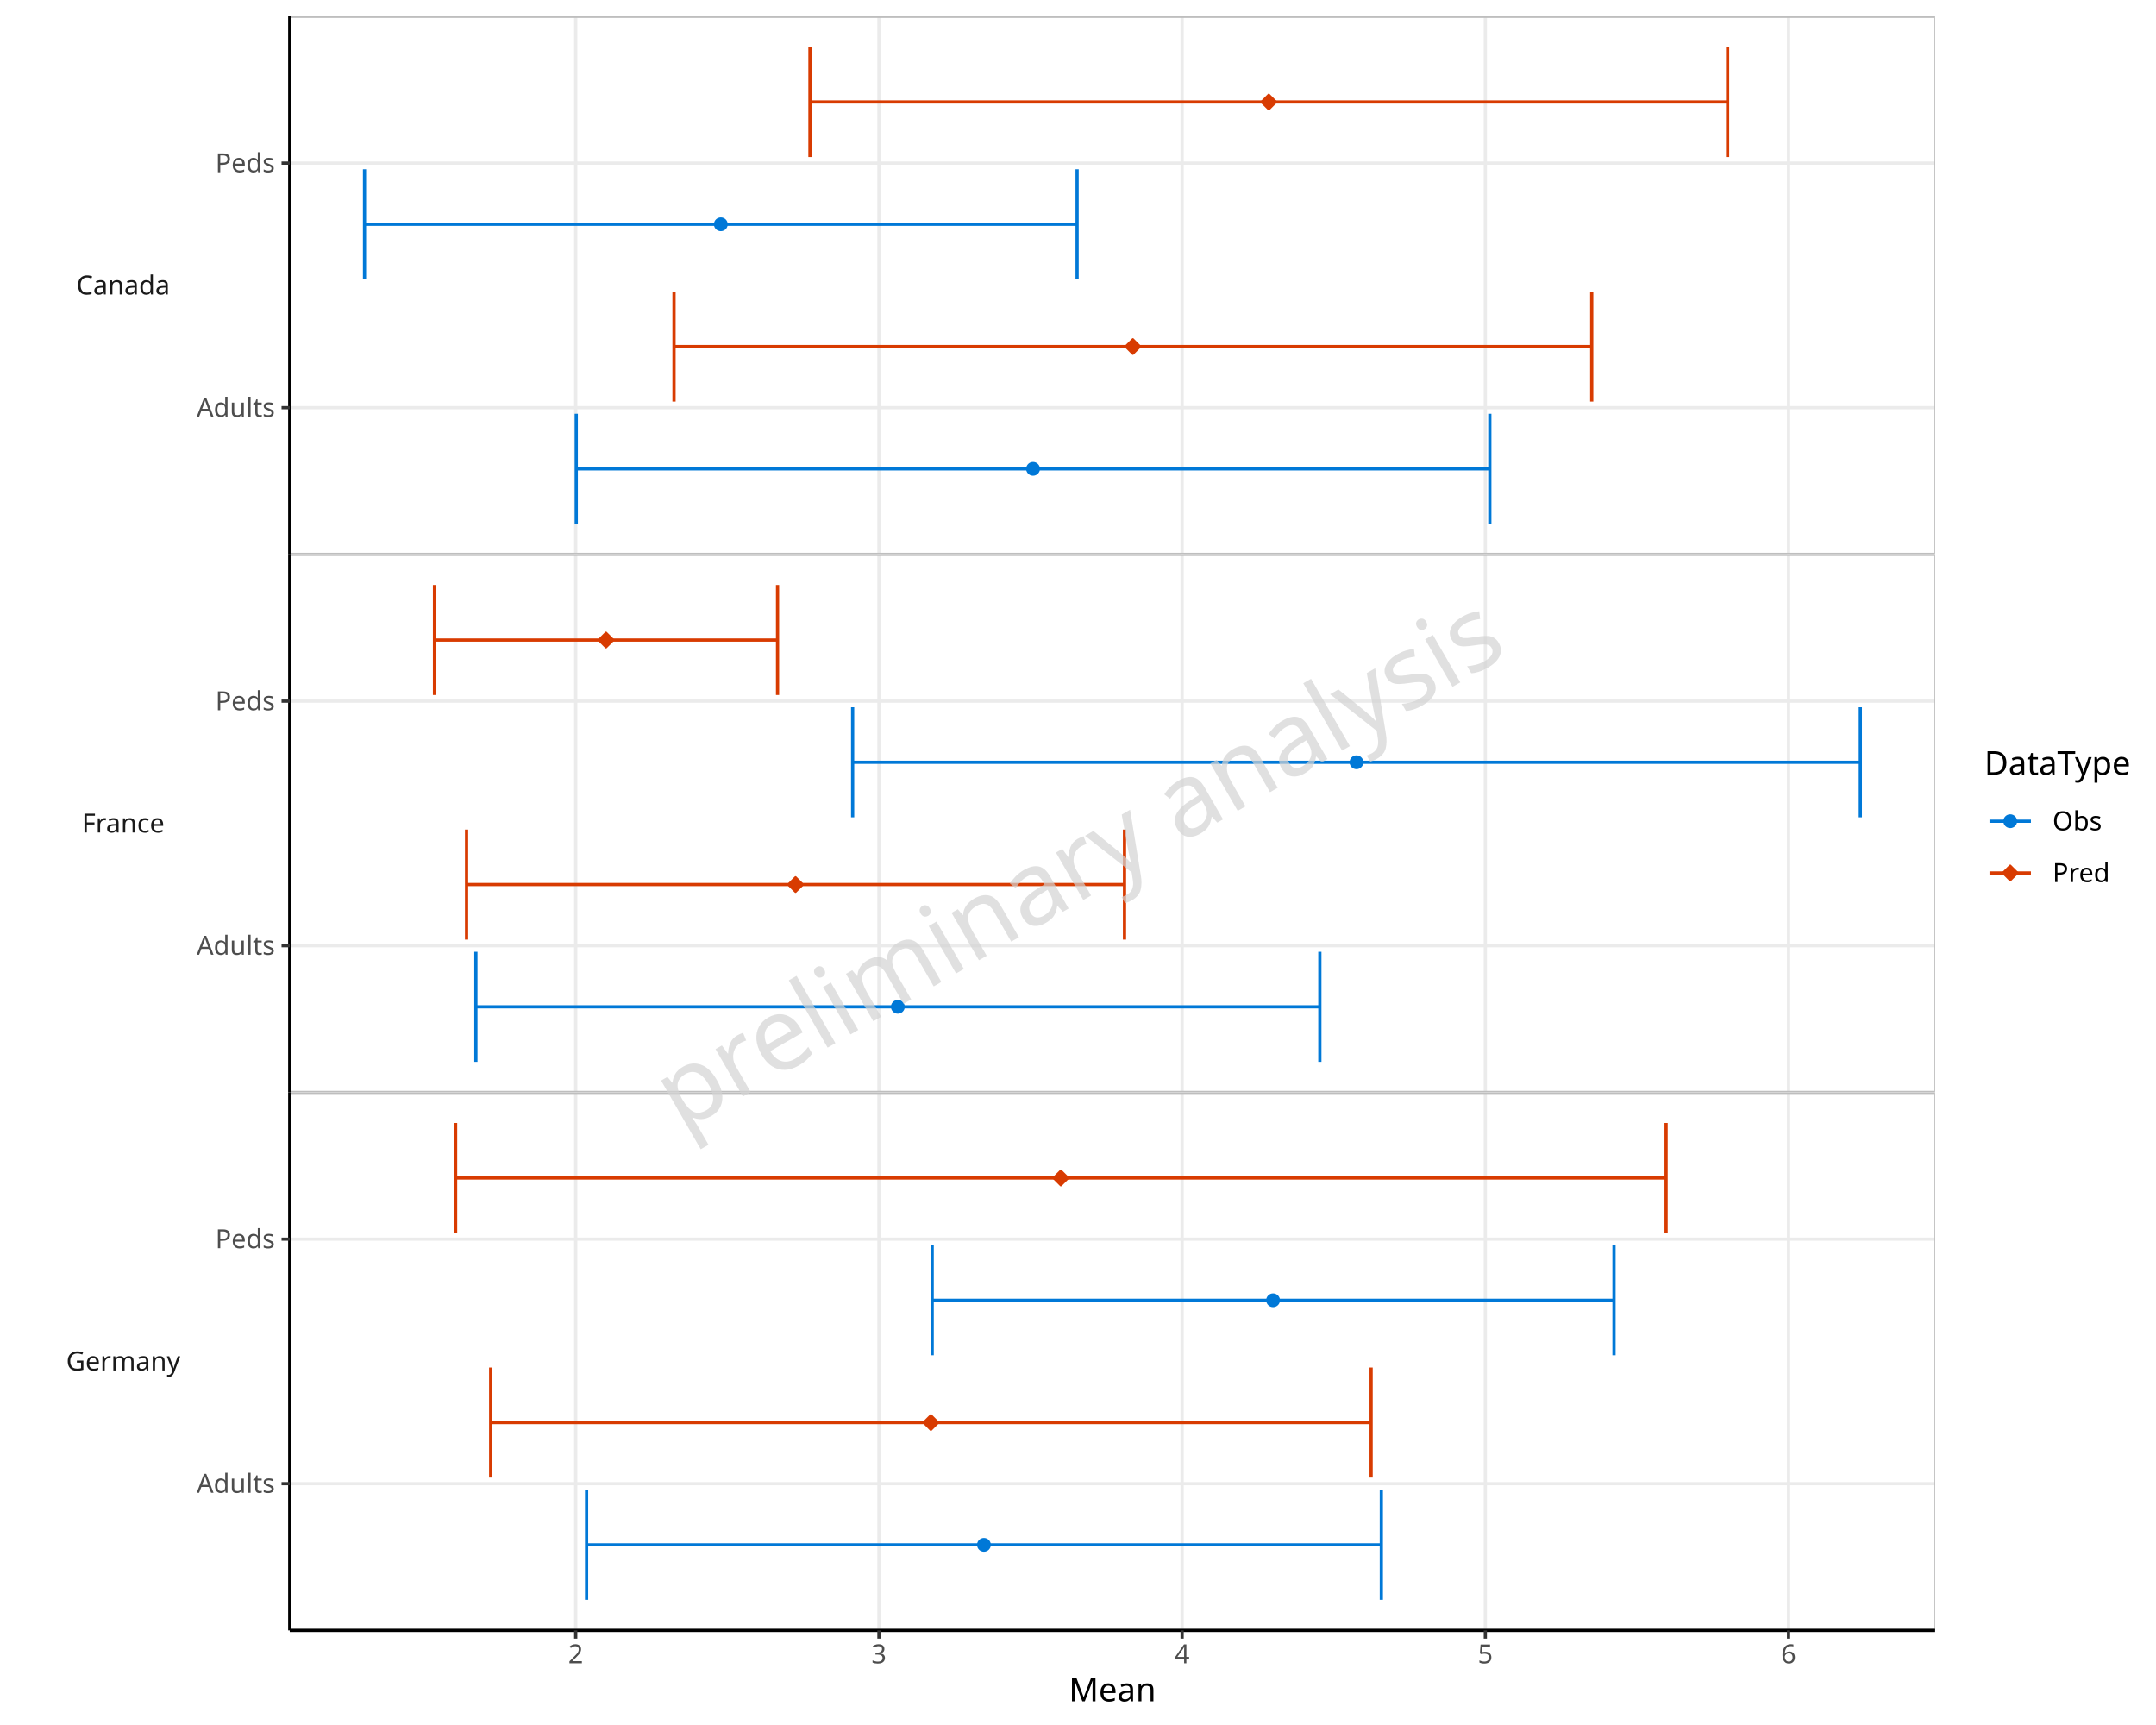
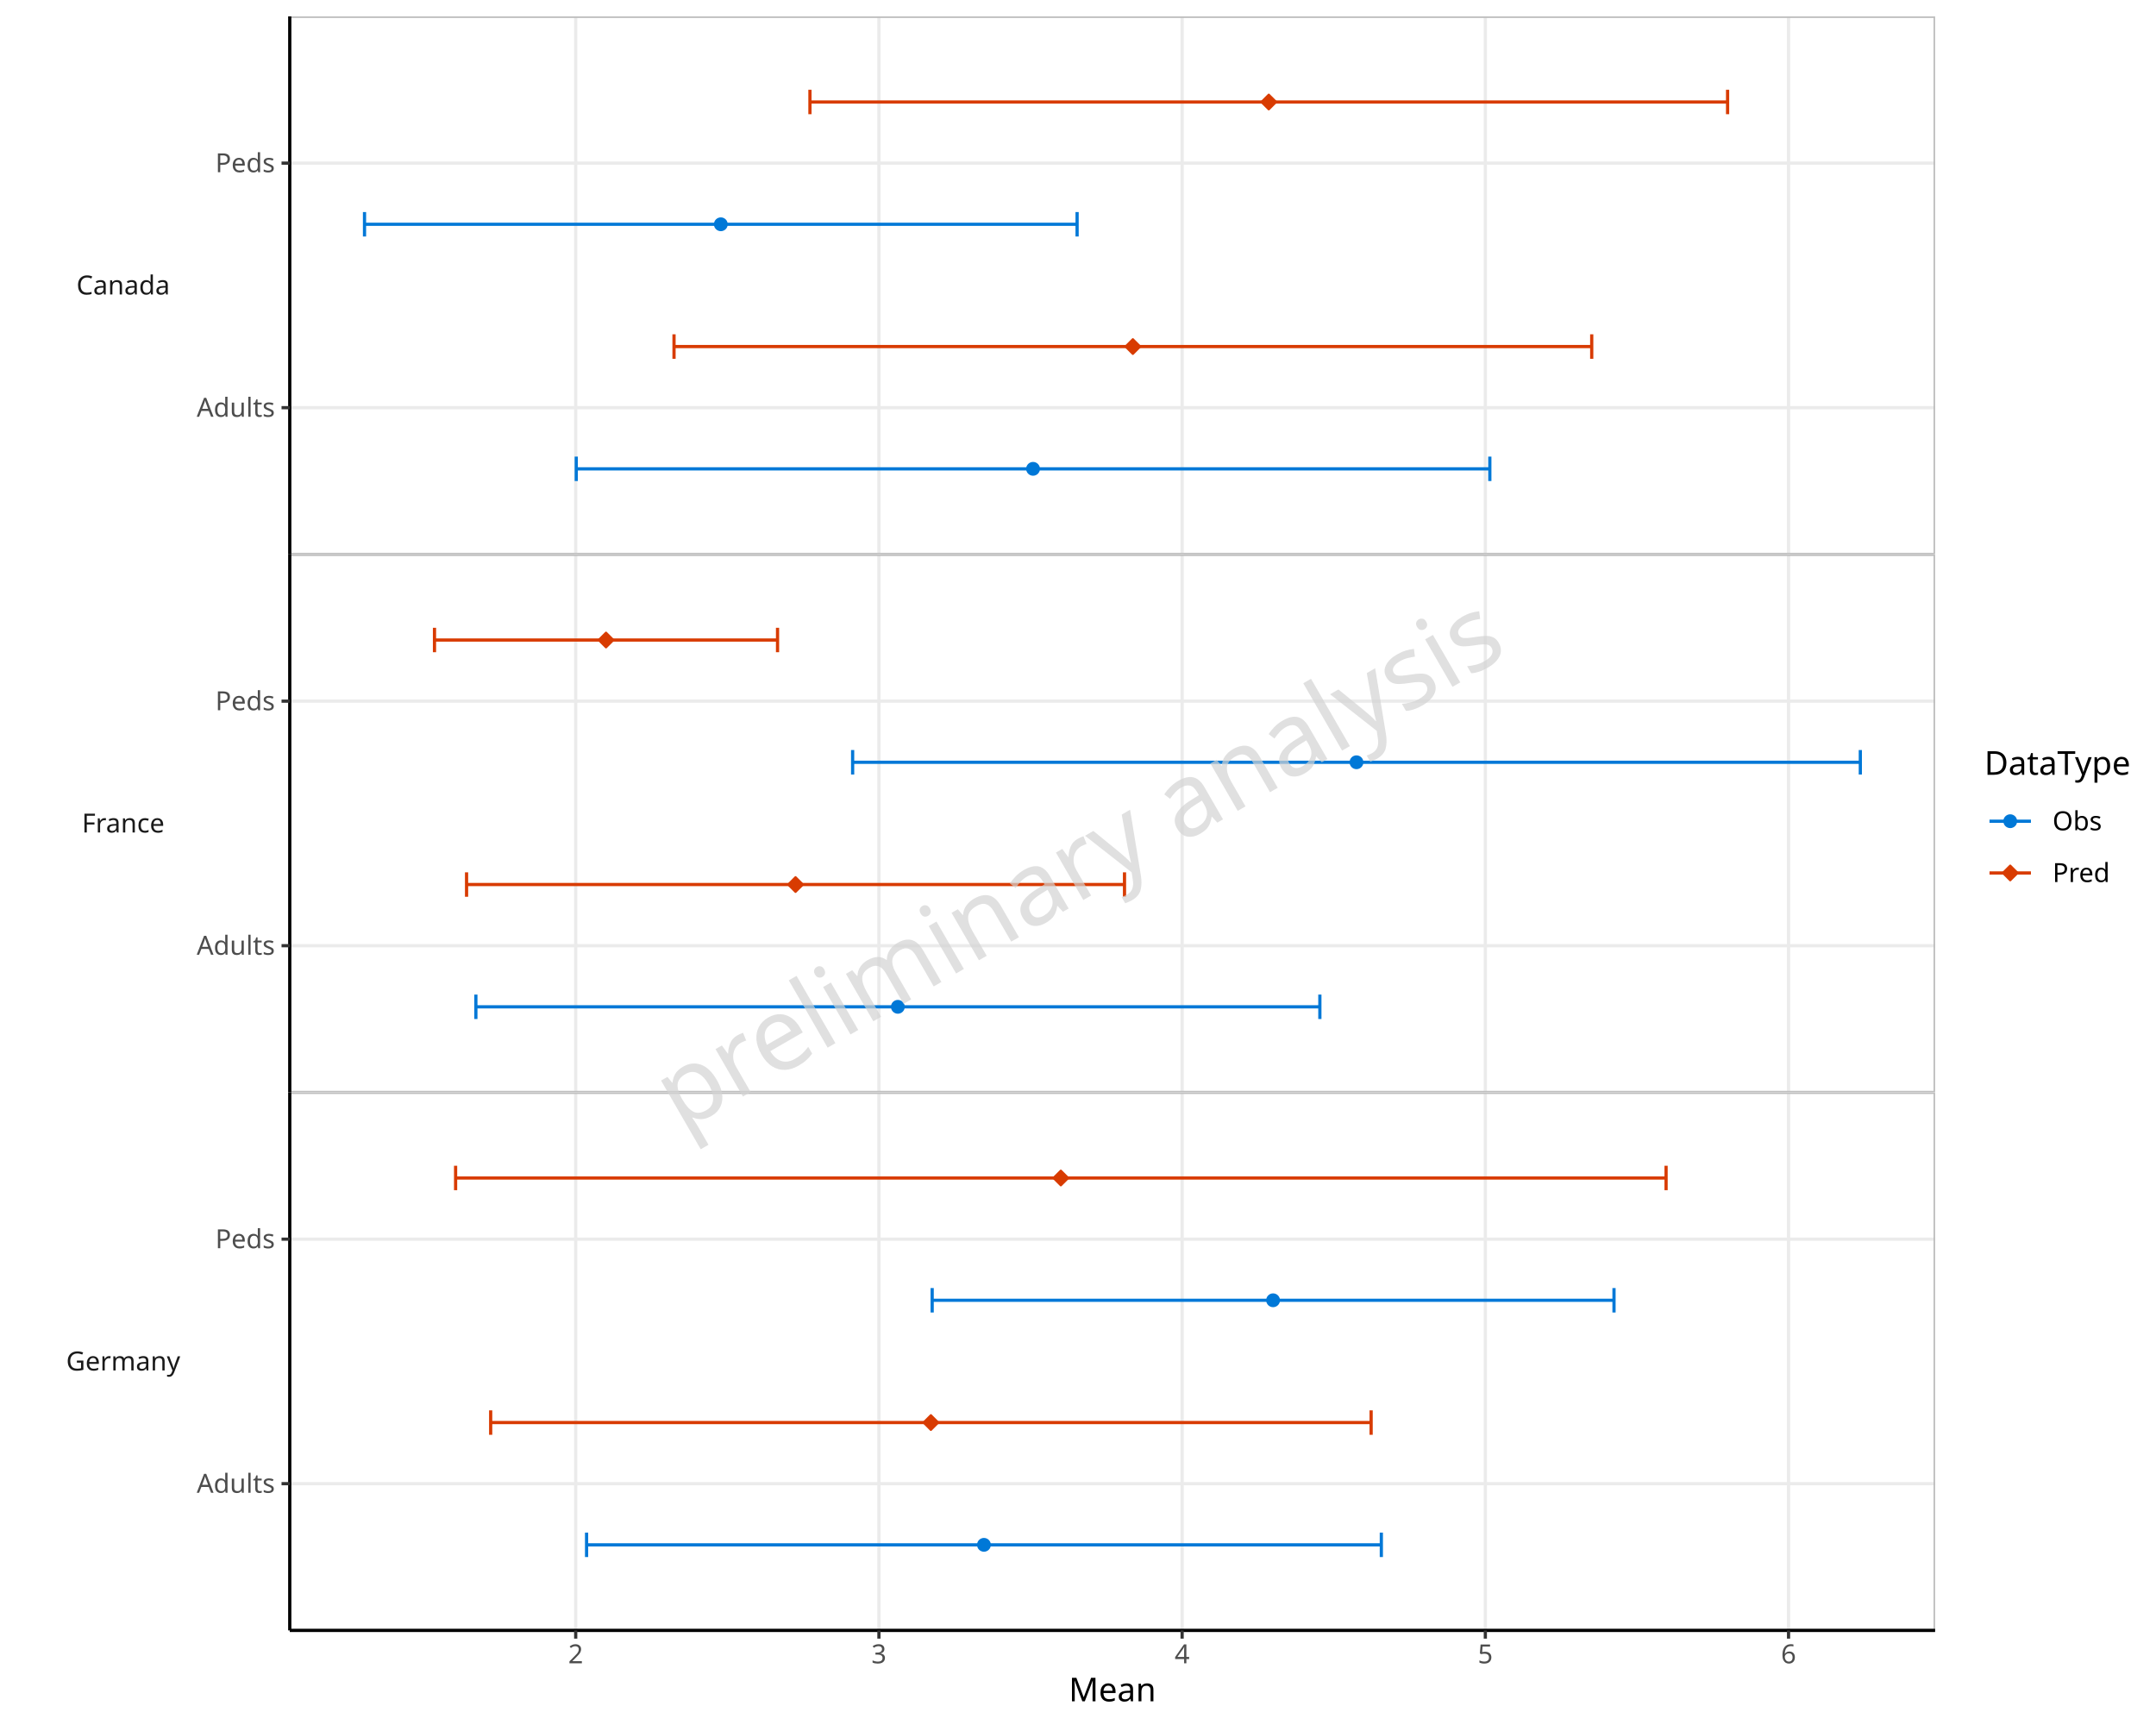
<svg xmlns="http://www.w3.org/2000/svg" class="svglite" data-engine-version="2.0" width="720.00pt" height="576.00pt" viewBox="0 0 720.00 576.00">
  <defs>
    <style type="text/css">
    .svglite line, .svglite polyline, .svglite polygon, .svglite path, .svglite rect, .svglite circle {
      fill: none;
      stroke: #000000;
      stroke-linecap: round;
      stroke-linejoin: round;
      stroke-miterlimit: 10.00;
    }
  </style>
  </defs>
  <rect width="100%" height="100%" style="stroke: none; fill: #FFFFFF;" />
  <defs>
    <clipPath id="cpMC4wMHw3MjAuMDB8MC4wMHw1NzYuMDA=">
      <rect x="0.00" y="0.00" width="720.00" height="576.00" />
    </clipPath>
  </defs>
  <g clip-path="url(#cpMC4wMHw3MjAuMDB8MC4wMHw1NzYuMDA=)">
    <rect x="0" y="0.00" width="720.00" height="576.00" style="stroke-width: 1.07; stroke: #FFFFFF; fill: #FFFFFF;" />
  </g>
  <defs>
    <clipPath id="cpOTYuNzZ8NjQ2LjI0fDUuNDh8MTg1LjEz">
      <rect x="96.76" y="5.48" width="549.48" height="179.65" />
    </clipPath>
  </defs>
  <g clip-path="url(#cpOTYuNzZ8NjQ2LjI0fDUuNDh8MTg1LjEz)">
    <rect x="96.76" y="5.48" width="549.48" height="179.65" style="stroke-width: 1.07; stroke: none; fill: #FFFFFF;" />
    <polyline points="96.76,136.13 646.24,136.13 " style="stroke-width: 1.07; stroke: #EBEBEB; stroke-linecap: butt;" />
    <polyline points="96.76,54.47 646.24,54.47 " style="stroke-width: 1.07; stroke: #EBEBEB; stroke-linecap: butt;" />
    <polyline points="192.26,185.13 192.26,5.48 " style="stroke-width: 1.07; stroke: #EBEBEB; stroke-linecap: butt;" />
    <polyline points="293.52,185.13 293.52,5.48 " style="stroke-width: 1.07; stroke: #EBEBEB; stroke-linecap: butt;" />
    <polyline points="394.77,185.13 394.77,5.48 " style="stroke-width: 1.07; stroke: #EBEBEB; stroke-linecap: butt;" />
    <polyline points="496.03,185.13 496.03,5.48 " style="stroke-width: 1.07; stroke: #EBEBEB; stroke-linecap: butt;" />
    <polyline points="597.29,185.13 597.29,5.48 " style="stroke-width: 1.07; stroke: #EBEBEB; stroke-linecap: butt;" />
    <circle cx="344.99" cy="156.55" r="1.95" style="stroke-width: 0.71; stroke: #0078D7; fill: #0078D7;" />
    <circle cx="240.72" cy="74.89" r="1.95" style="stroke-width: 0.71; stroke: #0078D7; fill: #0078D7;" />
    <polygon points="378.32,118.17 380.77,115.72 378.32,113.27 375.87,115.72 " style="stroke-width: 0.71; stroke: #D83B01; fill: #D83B01;" />
    <polygon points="423.71,36.51 426.16,34.06 423.71,31.61 421.26,34.06 " style="stroke-width: 0.71; stroke: #D83B01; fill: #D83B01;" />
-     <polyline points="497.53,174.92 497.53,138.17 " style="stroke-width: 1.07; stroke: #0078D7; stroke-linecap: butt;" />
+     <polyline points="497.53,160.63 497.53,152.46 " style="stroke-width: 1.07; stroke: #0078D7; stroke-linecap: butt;" />
    <polyline points="497.53,156.55 192.44,156.55 " style="stroke-width: 1.07; stroke: #0078D7; stroke-linecap: butt;" />
-     <polyline points="192.44,174.92 192.44,138.17 " style="stroke-width: 1.07; stroke: #0078D7; stroke-linecap: butt;" />
-     <polyline points="359.70,93.26 359.70,56.52 " style="stroke-width: 1.07; stroke: #0078D7; stroke-linecap: butt;" />
+     <polyline points="192.44,160.63 192.44,152.46 " style="stroke-width: 1.07; stroke: #0078D7; stroke-linecap: butt;" />
+     <polyline points="359.70,78.97 359.70,70.81 " style="stroke-width: 1.07; stroke: #0078D7; stroke-linecap: butt;" />
    <polyline points="359.70,74.89 121.73,74.89 " style="stroke-width: 1.07; stroke: #0078D7; stroke-linecap: butt;" />
-     <polyline points="121.73,93.26 121.73,56.52 " style="stroke-width: 1.07; stroke: #0078D7; stroke-linecap: butt;" />
-     <polyline points="531.56,134.09 531.56,97.34 " style="stroke-width: 1.07; stroke: #D83B01; stroke-linecap: butt;" />
+     <polyline points="121.73,78.97 121.73,70.81 " style="stroke-width: 1.07; stroke: #0078D7; stroke-linecap: butt;" />
+     <polyline points="531.56,119.80 531.56,111.63 " style="stroke-width: 1.07; stroke: #D83B01; stroke-linecap: butt;" />
    <polyline points="531.56,115.72 225.09,115.72 " style="stroke-width: 1.07; stroke: #D83B01; stroke-linecap: butt;" />
-     <polyline points="225.09,134.09 225.09,97.34 " style="stroke-width: 1.07; stroke: #D83B01; stroke-linecap: butt;" />
-     <polyline points="576.93,52.43 576.93,15.69 " style="stroke-width: 1.07; stroke: #D83B01; stroke-linecap: butt;" />
+     <polyline points="225.09,119.80 225.09,111.63 " style="stroke-width: 1.07; stroke: #D83B01; stroke-linecap: butt;" />
+     <polyline points="576.93,38.14 576.93,29.98 " style="stroke-width: 1.07; stroke: #D83B01; stroke-linecap: butt;" />
    <polyline points="576.93,34.06 270.48,34.06 " style="stroke-width: 1.07; stroke: #D83B01; stroke-linecap: butt;" />
-     <polyline points="270.48,52.43 270.48,15.69 " style="stroke-width: 1.07; stroke: #D83B01; stroke-linecap: butt;" />
+     <polyline points="270.48,38.14 270.48,29.98 " style="stroke-width: 1.07; stroke: #D83B01; stroke-linecap: butt;" />
    <rect x="96.76" y="5.48" width="549.48" height="179.65" style="stroke-width: 1.07; stroke: #BEBEBE;" />
  </g>
  <g clip-path="url(#cpMC4wMHw3MjAuMDB8MC4wMHw1NzYuMDA=)">
</g>
  <defs>
    <clipPath id="cpOTYuNzZ8NjQ2LjI0fDE4NS4xM3wzNjQuNzc=">
      <rect x="96.76" y="185.13" width="549.48" height="179.65" />
    </clipPath>
  </defs>
  <g clip-path="url(#cpOTYuNzZ8NjQ2LjI0fDE4NS4xM3wzNjQuNzc=)">
    <rect x="96.76" y="185.13" width="549.48" height="179.65" style="stroke-width: 1.07; stroke: none; fill: #FFFFFF;" />
    <polyline points="96.76,315.78 646.24,315.78 " style="stroke-width: 1.07; stroke: #EBEBEB; stroke-linecap: butt;" />
    <polyline points="96.76,234.12 646.24,234.12 " style="stroke-width: 1.07; stroke: #EBEBEB; stroke-linecap: butt;" />
    <polyline points="192.26,364.77 192.26,185.13 " style="stroke-width: 1.07; stroke: #EBEBEB; stroke-linecap: butt;" />
    <polyline points="293.52,364.77 293.52,185.13 " style="stroke-width: 1.07; stroke: #EBEBEB; stroke-linecap: butt;" />
    <polyline points="394.77,364.77 394.77,185.13 " style="stroke-width: 1.07; stroke: #EBEBEB; stroke-linecap: butt;" />
    <polyline points="496.03,364.77 496.03,185.13 " style="stroke-width: 1.07; stroke: #EBEBEB; stroke-linecap: butt;" />
    <polyline points="597.29,364.77 597.29,185.13 " style="stroke-width: 1.07; stroke: #EBEBEB; stroke-linecap: butt;" />
    <circle cx="299.84" cy="336.19" r="1.95" style="stroke-width: 0.71; stroke: #0078D7; fill: #0078D7;" />
    <circle cx="453.00" cy="254.53" r="1.95" style="stroke-width: 0.71; stroke: #0078D7; fill: #0078D7;" />
    <polygon points="265.67,297.81 268.12,295.36 265.67,292.91 263.22,295.36 " style="stroke-width: 0.71; stroke: #D83B01; fill: #D83B01;" />
    <polygon points="202.38,216.16 204.83,213.71 202.38,211.26 199.93,213.71 " style="stroke-width: 0.71; stroke: #D83B01; fill: #D83B01;" />
-     <polyline points="440.77,354.56 440.77,317.82 " style="stroke-width: 1.07; stroke: #0078D7; stroke-linecap: butt;" />
+     <polyline points="440.77,340.27 440.77,332.11 " style="stroke-width: 1.07; stroke: #0078D7; stroke-linecap: butt;" />
    <polyline points="440.77,336.19 158.92,336.19 " style="stroke-width: 1.07; stroke: #0078D7; stroke-linecap: butt;" />
-     <polyline points="158.92,354.56 158.92,317.82 " style="stroke-width: 1.07; stroke: #0078D7; stroke-linecap: butt;" />
-     <polyline points="621.26,272.91 621.26,236.16 " style="stroke-width: 1.07; stroke: #0078D7; stroke-linecap: butt;" />
+     <polyline points="158.92,340.27 158.92,332.11 " style="stroke-width: 1.07; stroke: #0078D7; stroke-linecap: butt;" />
+     <polyline points="621.26,258.62 621.26,250.45 " style="stroke-width: 1.07; stroke: #0078D7; stroke-linecap: butt;" />
    <polyline points="621.26,254.53 284.74,254.53 " style="stroke-width: 1.07; stroke: #0078D7; stroke-linecap: butt;" />
-     <polyline points="284.74,272.91 284.74,236.16 " style="stroke-width: 1.07; stroke: #0078D7; stroke-linecap: butt;" />
-     <polyline points="375.53,313.74 375.53,276.99 " style="stroke-width: 1.07; stroke: #D83B01; stroke-linecap: butt;" />
+     <polyline points="284.74,258.62 284.74,250.45 " style="stroke-width: 1.07; stroke: #0078D7; stroke-linecap: butt;" />
+     <polyline points="375.53,299.45 375.53,291.28 " style="stroke-width: 1.07; stroke: #D83B01; stroke-linecap: butt;" />
    <polyline points="375.53,295.36 155.81,295.36 " style="stroke-width: 1.07; stroke: #D83B01; stroke-linecap: butt;" />
-     <polyline points="155.81,313.74 155.81,276.99 " style="stroke-width: 1.07; stroke: #D83B01; stroke-linecap: butt;" />
-     <polyline points="259.66,232.08 259.66,195.33 " style="stroke-width: 1.07; stroke: #D83B01; stroke-linecap: butt;" />
+     <polyline points="155.81,299.45 155.81,291.28 " style="stroke-width: 1.07; stroke: #D83B01; stroke-linecap: butt;" />
+     <polyline points="259.66,217.79 259.66,209.62 " style="stroke-width: 1.07; stroke: #D83B01; stroke-linecap: butt;" />
    <polyline points="259.66,213.71 145.10,213.71 " style="stroke-width: 1.07; stroke: #D83B01; stroke-linecap: butt;" />
-     <polyline points="145.10,232.08 145.10,195.33 " style="stroke-width: 1.07; stroke: #D83B01; stroke-linecap: butt;" />
+     <polyline points="145.10,217.79 145.10,209.62 " style="stroke-width: 1.07; stroke: #D83B01; stroke-linecap: butt;" />
    <rect x="96.76" y="185.13" width="549.48" height="179.65" style="stroke-width: 1.07; stroke: #BEBEBE;" />
  </g>
  <g clip-path="url(#cpMC4wMHw3MjAuMDB8MC4wMHw1NzYuMDA=)">
</g>
  <defs>
    <clipPath id="cpOTYuNzZ8NjQ2LjI0fDM2NC43N3w1NDQuNDI=">
      <rect x="96.76" y="364.77" width="549.48" height="179.65" />
    </clipPath>
  </defs>
  <g clip-path="url(#cpOTYuNzZ8NjQ2LjI0fDM2NC43N3w1NDQuNDI=)">
    <rect x="96.76" y="364.77" width="549.48" height="179.65" style="stroke-width: 1.07; stroke: none; fill: #FFFFFF;" />
    <polyline points="96.76,495.42 646.24,495.42 " style="stroke-width: 1.07; stroke: #EBEBEB; stroke-linecap: butt;" />
    <polyline points="96.76,413.77 646.24,413.77 " style="stroke-width: 1.07; stroke: #EBEBEB; stroke-linecap: butt;" />
    <polyline points="192.26,544.42 192.26,364.77 " style="stroke-width: 1.07; stroke: #EBEBEB; stroke-linecap: butt;" />
    <polyline points="293.52,544.42 293.52,364.77 " style="stroke-width: 1.07; stroke: #EBEBEB; stroke-linecap: butt;" />
    <polyline points="394.77,544.42 394.77,364.77 " style="stroke-width: 1.07; stroke: #EBEBEB; stroke-linecap: butt;" />
    <polyline points="496.03,544.42 496.03,364.77 " style="stroke-width: 1.07; stroke: #EBEBEB; stroke-linecap: butt;" />
    <polyline points="597.29,544.42 597.29,364.77 " style="stroke-width: 1.07; stroke: #EBEBEB; stroke-linecap: butt;" />
    <circle cx="328.59" cy="515.84" r="1.95" style="stroke-width: 0.71; stroke: #0078D7; fill: #0078D7;" />
    <circle cx="425.15" cy="434.18" r="1.95" style="stroke-width: 0.71; stroke: #0078D7; fill: #0078D7;" />
    <polygon points="310.87,477.46 313.32,475.01 310.87,472.56 308.42,475.01 " style="stroke-width: 0.71; stroke: #D83B01; fill: #D83B01;" />
    <polygon points="354.27,395.80 356.72,393.35 354.27,390.90 351.82,393.35 " style="stroke-width: 0.71; stroke: #D83B01; fill: #D83B01;" />
-     <polyline points="461.30,534.21 461.30,497.46 " style="stroke-width: 1.07; stroke: #0078D7; stroke-linecap: butt;" />
+     <polyline points="461.30,519.92 461.30,511.75 " style="stroke-width: 1.07; stroke: #0078D7; stroke-linecap: butt;" />
    <polyline points="461.30,515.84 195.89,515.84 " style="stroke-width: 1.07; stroke: #0078D7; stroke-linecap: butt;" />
-     <polyline points="195.89,534.21 195.89,497.46 " style="stroke-width: 1.07; stroke: #0078D7; stroke-linecap: butt;" />
-     <polyline points="539.00,452.55 539.00,415.81 " style="stroke-width: 1.07; stroke: #0078D7; stroke-linecap: butt;" />
+     <polyline points="195.89,519.92 195.89,511.75 " style="stroke-width: 1.07; stroke: #0078D7; stroke-linecap: butt;" />
+     <polyline points="539.00,438.26 539.00,430.10 " style="stroke-width: 1.07; stroke: #0078D7; stroke-linecap: butt;" />
    <polyline points="539.00,434.18 311.30,434.18 " style="stroke-width: 1.07; stroke: #0078D7; stroke-linecap: butt;" />
-     <polyline points="311.30,452.55 311.30,415.81 " style="stroke-width: 1.07; stroke: #0078D7; stroke-linecap: butt;" />
-     <polyline points="457.89,493.38 457.89,456.64 " style="stroke-width: 1.07; stroke: #D83B01; stroke-linecap: butt;" />
+     <polyline points="311.30,438.26 311.30,430.10 " style="stroke-width: 1.07; stroke: #0078D7; stroke-linecap: butt;" />
+     <polyline points="457.89,479.09 457.89,470.93 " style="stroke-width: 1.07; stroke: #D83B01; stroke-linecap: butt;" />
    <polyline points="457.89,475.01 163.86,475.01 " style="stroke-width: 1.07; stroke: #D83B01; stroke-linecap: butt;" />
-     <polyline points="163.86,493.38 163.86,456.64 " style="stroke-width: 1.07; stroke: #D83B01; stroke-linecap: butt;" />
-     <polyline points="556.39,411.72 556.39,374.98 " style="stroke-width: 1.07; stroke: #D83B01; stroke-linecap: butt;" />
+     <polyline points="163.86,479.09 163.86,470.93 " style="stroke-width: 1.07; stroke: #D83B01; stroke-linecap: butt;" />
+     <polyline points="556.39,397.43 556.39,389.27 " style="stroke-width: 1.07; stroke: #D83B01; stroke-linecap: butt;" />
    <polyline points="556.39,393.35 152.15,393.35 " style="stroke-width: 1.07; stroke: #D83B01; stroke-linecap: butt;" />
-     <polyline points="152.15,411.72 152.15,374.98 " style="stroke-width: 1.07; stroke: #D83B01; stroke-linecap: butt;" />
+     <polyline points="152.15,397.43 152.15,389.27 " style="stroke-width: 1.07; stroke: #D83B01; stroke-linecap: butt;" />
    <rect x="96.76" y="364.77" width="549.48" height="179.65" style="stroke-width: 1.07; stroke: #BEBEBE;" />
  </g>
  <g clip-path="url(#cpMC4wMHw3MjAuMDB8MC4wMHw1NzYuMDA=)">
</g>
  <defs>
    <clipPath id="cpMTguMjF8NjQuMDd8NS40OHwxODUuMTM=">
      <rect x="18.21" y="5.48" width="45.87" height="179.65" />
    </clipPath>
  </defs>
  <g clip-path="url(#cpMTguMjF8NjQuMDd8NS40OHwxODUuMTM=)">
    <rect x="18.21" y="5.48" width="45.87" height="179.65" style="stroke-width: 1.07; stroke: none;" />
    <text x="41.14" y="98.33" text-anchor="middle" style="font-size: 8.80px; fill: #1A1A1A; font-family: sans;" textLength="30.83px" lengthAdjust="spacingAndGlyphs">Canada</text>
  </g>
  <g clip-path="url(#cpMC4wMHw3MjAuMDB8MC4wMHw1NzYuMDA=)">
</g>
  <defs>
    <clipPath id="cpMTguMjF8NjQuMDd8MTg1LjEzfDM2NC43Nw==">
      <rect x="18.21" y="185.13" width="45.87" height="179.65" />
    </clipPath>
  </defs>
  <g clip-path="url(#cpMTguMjF8NjQuMDd8MTg1LjEzfDM2NC43Nw==)">
    <rect x="18.21" y="185.13" width="45.87" height="179.65" style="stroke-width: 1.07; stroke: none;" />
    <text x="41.14" y="277.98" text-anchor="middle" style="font-size: 8.80px; fill: #1A1A1A; font-family: sans;" textLength="27.39px" lengthAdjust="spacingAndGlyphs">France</text>
  </g>
  <g clip-path="url(#cpMC4wMHw3MjAuMDB8MC4wMHw1NzYuMDA=)">
</g>
  <defs>
    <clipPath id="cpMTguMjF8NjQuMDd8MzY0Ljc3fDU0NC40Mg==">
      <rect x="18.21" y="364.77" width="45.87" height="179.65" />
    </clipPath>
  </defs>
  <g clip-path="url(#cpMTguMjF8NjQuMDd8MzY0Ljc3fDU0NC40Mg==)">
    <rect x="18.21" y="364.77" width="45.87" height="179.65" style="stroke-width: 1.07; stroke: none;" />
    <text x="41.14" y="457.62" text-anchor="middle" style="font-size: 8.80px; fill: #1A1A1A; font-family: sans;" textLength="36.20px" lengthAdjust="spacingAndGlyphs">Germany</text>
  </g>
  <g clip-path="url(#cpMC4wMHw3MjAuMDB8MC4wMHw1NzYuMDA=)">
    <polyline points="96.76,544.42 646.24,544.42 " style="stroke-width: 1.07; stroke-linecap: butt;" />
    <polyline points="192.26,547.16 192.26,544.42 " style="stroke-width: 1.07; stroke: #333333; stroke-linecap: butt;" />
    <polyline points="293.52,547.16 293.52,544.42 " style="stroke-width: 1.07; stroke: #333333; stroke-linecap: butt;" />
    <polyline points="394.77,547.16 394.77,544.42 " style="stroke-width: 1.07; stroke: #333333; stroke-linecap: butt;" />
    <polyline points="496.03,547.16 496.03,544.42 " style="stroke-width: 1.07; stroke: #333333; stroke-linecap: butt;" />
    <polyline points="597.29,547.16 597.29,544.42 " style="stroke-width: 1.07; stroke: #333333; stroke-linecap: butt;" />
    <text x="192.26" y="555.40" text-anchor="middle" style="font-size: 8.80px; fill: #4D4D4D; font-family: sans;" textLength="4.89px" lengthAdjust="spacingAndGlyphs">2</text>
    <text x="293.52" y="555.40" text-anchor="middle" style="font-size: 8.80px; fill: #4D4D4D; font-family: sans;" textLength="4.89px" lengthAdjust="spacingAndGlyphs">3</text>
    <text x="394.77" y="555.40" text-anchor="middle" style="font-size: 8.80px; fill: #4D4D4D; font-family: sans;" textLength="4.89px" lengthAdjust="spacingAndGlyphs">4</text>
    <text x="496.03" y="555.40" text-anchor="middle" style="font-size: 8.80px; fill: #4D4D4D; font-family: sans;" textLength="4.89px" lengthAdjust="spacingAndGlyphs">5</text>
    <text x="597.29" y="555.40" text-anchor="middle" style="font-size: 8.80px; fill: #4D4D4D; font-family: sans;" textLength="4.89px" lengthAdjust="spacingAndGlyphs">6</text>
    <polyline points="96.76,185.13 96.76,5.48 " style="stroke-width: 1.07; stroke-linecap: butt;" />
    <text x="91.83" y="139.16" text-anchor="end" style="font-size: 8.80px; fill: #4D4D4D; font-family: sans;" textLength="24.46px" lengthAdjust="spacingAndGlyphs">Adults</text>
    <text x="91.83" y="57.50" text-anchor="end" style="font-size: 8.80px; fill: #4D4D4D; font-family: sans;" textLength="20.06px" lengthAdjust="spacingAndGlyphs">Peds</text>
    <polyline points="94.02,136.13 96.76,136.13 " style="stroke-width: 1.07; stroke: #333333; stroke-linecap: butt;" />
    <polyline points="94.02,54.47 96.76,54.47 " style="stroke-width: 1.07; stroke: #333333; stroke-linecap: butt;" />
    <polyline points="96.76,364.77 96.76,185.13 " style="stroke-width: 1.07; stroke-linecap: butt;" />
    <text x="91.83" y="318.80" text-anchor="end" style="font-size: 8.80px; fill: #4D4D4D; font-family: sans;" textLength="24.46px" lengthAdjust="spacingAndGlyphs">Adults</text>
    <text x="91.83" y="237.15" text-anchor="end" style="font-size: 8.80px; fill: #4D4D4D; font-family: sans;" textLength="20.06px" lengthAdjust="spacingAndGlyphs">Peds</text>
    <polyline points="94.02,315.78 96.76,315.78 " style="stroke-width: 1.07; stroke: #333333; stroke-linecap: butt;" />
    <polyline points="94.02,234.12 96.76,234.12 " style="stroke-width: 1.07; stroke: #333333; stroke-linecap: butt;" />
    <polyline points="96.76,544.42 96.76,364.77 " style="stroke-width: 1.07; stroke-linecap: butt;" />
    <text x="91.83" y="498.45" text-anchor="end" style="font-size: 8.80px; fill: #4D4D4D; font-family: sans;" textLength="24.46px" lengthAdjust="spacingAndGlyphs">Adults</text>
    <text x="91.83" y="416.79" text-anchor="end" style="font-size: 8.80px; fill: #4D4D4D; font-family: sans;" textLength="20.06px" lengthAdjust="spacingAndGlyphs">Peds</text>
    <polyline points="94.02,495.42 96.76,495.42 " style="stroke-width: 1.07; stroke: #333333; stroke-linecap: butt;" />
    <polyline points="94.02,413.77 96.76,413.77 " style="stroke-width: 1.07; stroke: #333333; stroke-linecap: butt;" />
    <text x="371.50" y="568.10" text-anchor="middle" style="font-size: 11.00px; font-family: sans;" textLength="27.52px" lengthAdjust="spacingAndGlyphs">Mean</text>
    <rect x="657.20" y="244.29" width="57.32" height="61.32" style="stroke-width: 1.07; stroke: none; fill: #FFFFFF;" />
    <text x="662.68" y="258.71" style="font-size: 11.00px; font-family: sans;" textLength="47.70px" lengthAdjust="spacingAndGlyphs">DataType</text>
    <rect x="662.68" y="265.57" width="17.28" height="17.28" style="stroke-width: 1.07; stroke: none; fill: #FFFFFF;" />
    <circle cx="671.32" cy="274.21" r="1.95" style="stroke-width: 0.71; stroke: #0078D7; fill: #0078D7;" />
    <line x1="664.40" y1="274.21" x2="678.23" y2="274.21" style="stroke-width: 1.07; stroke: #0078D7; stroke-linecap: butt;" />
    <rect x="662.68" y="282.85" width="17.28" height="17.28" style="stroke-width: 1.07; stroke: none; fill: #FFFFFF;" />
    <polygon points="671.32,293.94 673.77,291.49 671.32,289.04 668.87,291.49 " style="stroke-width: 0.71; stroke: #D83B01; fill: #D83B01;" />
    <line x1="664.40" y1="291.49" x2="678.23" y2="291.49" style="stroke-width: 1.07; stroke: #D83B01; stroke-linecap: butt;" />
    <text x="685.44" y="277.24" style="font-size: 8.80px; font-family: sans;" textLength="16.15px" lengthAdjust="spacingAndGlyphs">Obs</text>
    <text x="685.44" y="294.52" style="font-size: 8.80px; font-family: sans;" textLength="18.59px" lengthAdjust="spacingAndGlyphs">Pred</text>
    <text transform="translate(365.87,298.17) rotate(-30)" text-anchor="middle" style="font-size: 34.14px; fill: #D3D3D3; fill-opacity: 0.70; font-family: sans;" textLength="299.85px" lengthAdjust="spacingAndGlyphs">preliminary analysis</text>
  </g>
</svg>
